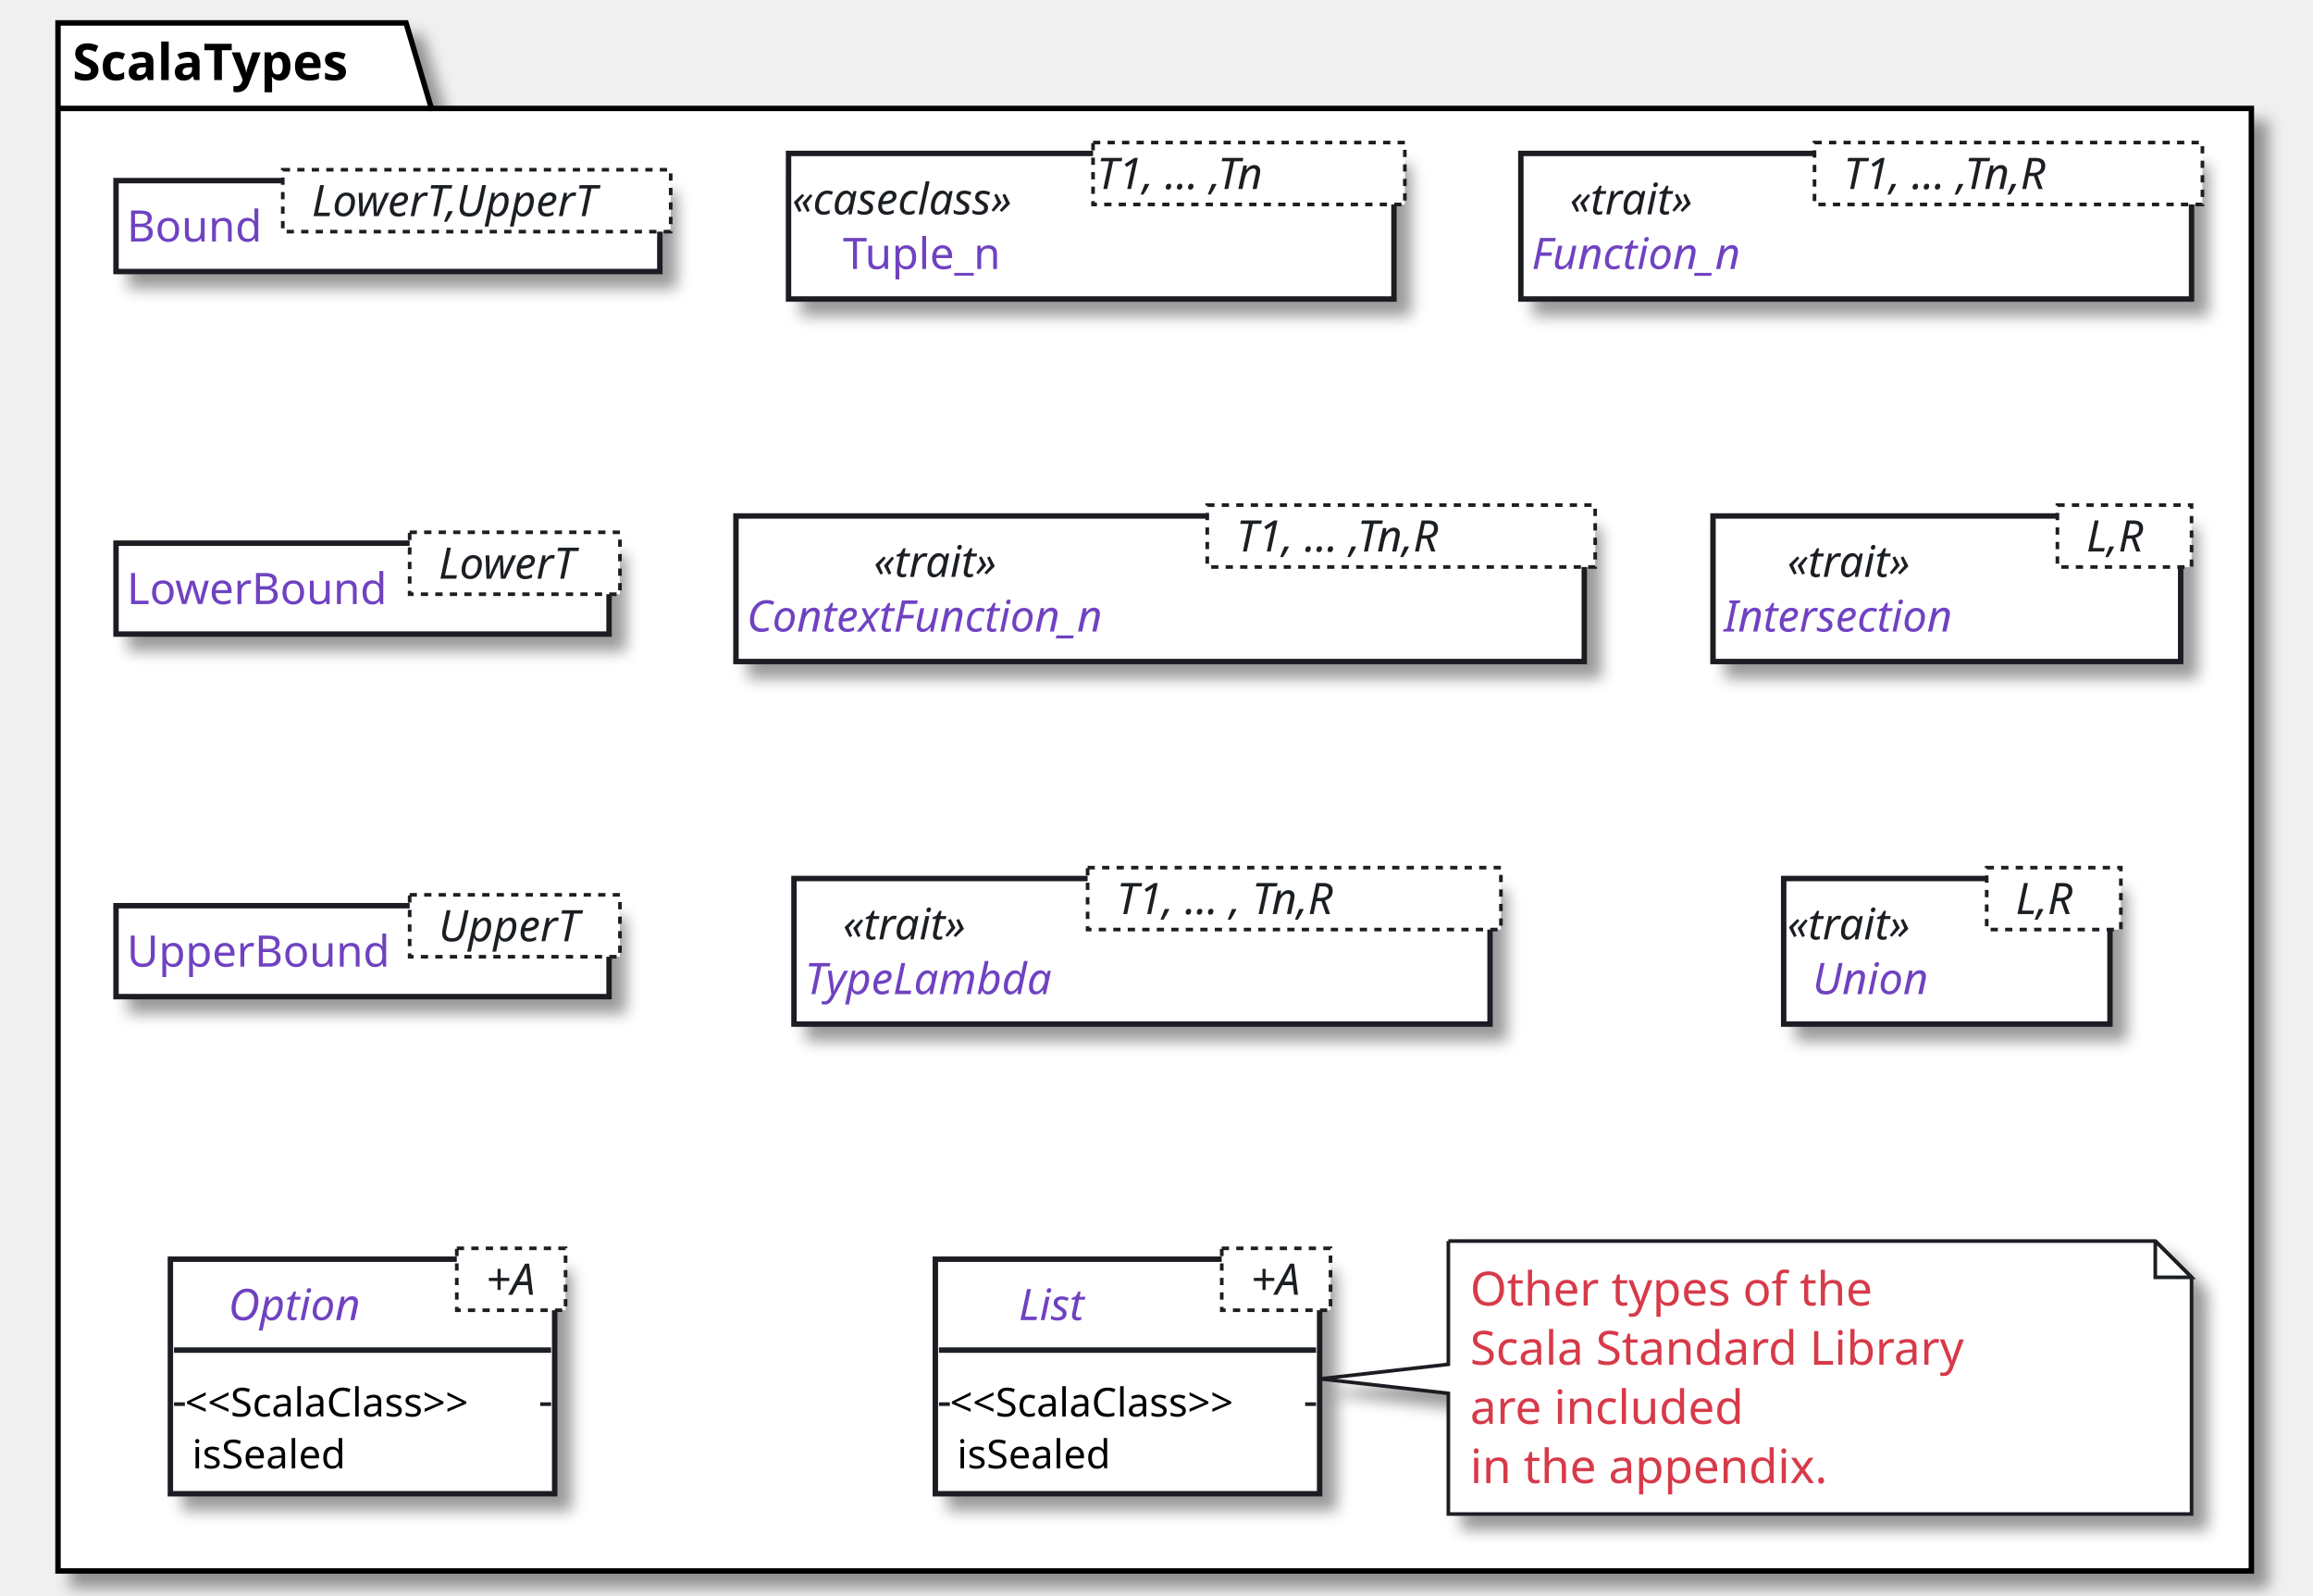
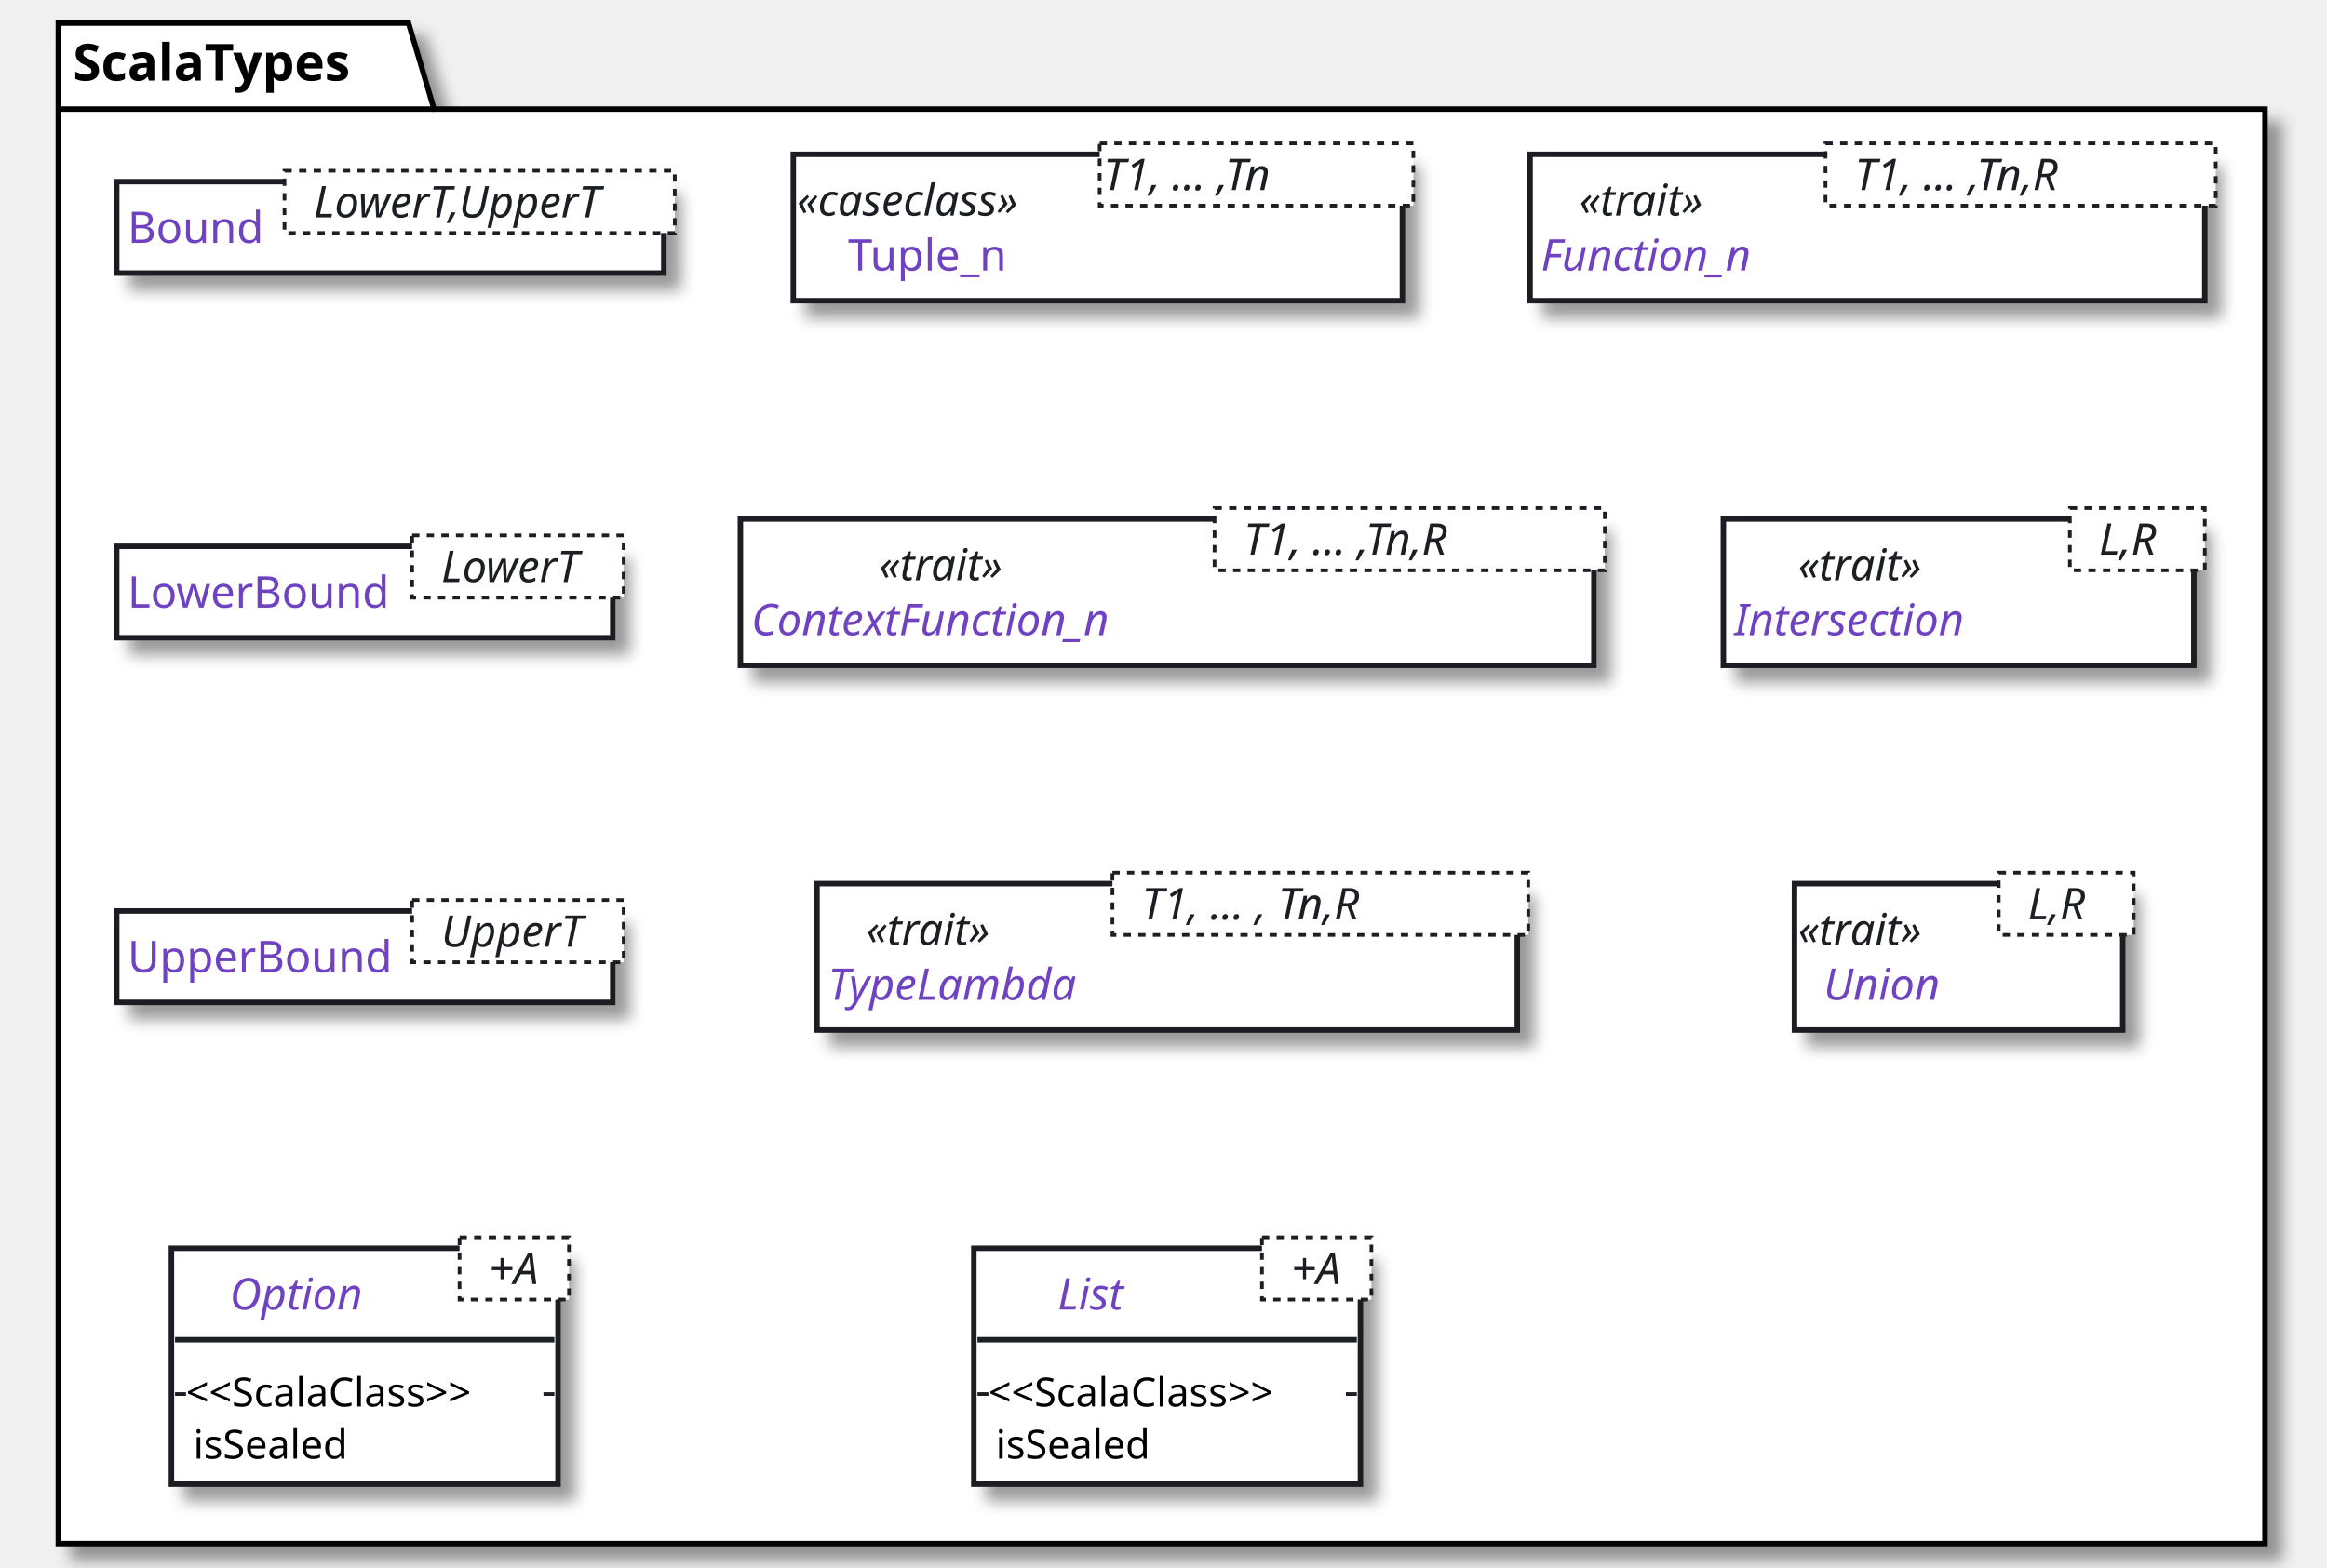
- <svg xmlns="http://www.w3.org/2000/svg" contentScriptType="application/ecmascript" contentStyleType="text/css" height="440px" preserveAspectRatio="none" style="width:638px;height:440px;" version="1.1" viewBox="0 0 638 440" width="638px" zoomAndPan="magnify">
+ <svg xmlns="http://www.w3.org/2000/svg" contentScriptType="application/ecmascript" contentStyleType="text/css" height="430px" preserveAspectRatio="none" style="width:638px;height:430px;" version="1.1" viewBox="0 0 638 430" width="638px" zoomAndPan="magnify">
  <defs>
-     <filter height="300%" id="fwbibd788ttlg" width="300%" x="-1" y="-1">
+     <filter height="300%" id="f1wilomurn5nm3" width="300%" x="-1" y="-1">
      <feGaussianBlur result="blurOut" stdDeviation="2.0" />
      <feColorMatrix in="blurOut" result="blurOut2" type="matrix" values="0 0 0 0 0 0 0 0 0 0 0 0 0 0 0 0 0 0 .4 0" />
      <feOffset dx="4.0" dy="4.0" in="blurOut2" result="blurOut3" />
      <feBlend in="SourceGraphic" in2="blurOut3" mode="normal" />
    </filter>
  </defs>
  <g>
-     <polygon fill="#FFFFFF" filter="url(#fwbibd788ttlg)" points="16,6.32,112,6.32,119,29.908,621,29.908,621,433.32,16,433.32,16,6.32" style="stroke: #000000; stroke-width: 1.5;" />
-     <line style="stroke: #000000; stroke-width: 1.5;" x1="16" x2="119" y1="29.908" y2="29.908" />
-     <text fill="#000000" font-family="Source Code Pro" font-size="14" font-weight="bold" lengthAdjust="spacingAndGlyphs" textLength="90" x="20" y="22.088">ScalaTypes</text>
-     <rect codeLine="3" fill="#FFFFFF" filter="url(#fwbibd788ttlg)" height="40.151" id="Function_n" style="stroke: #1B1F23; stroke-width: 1.5;" width="185" x="419.5" y="42.32" />
-     <text fill="#1B1F23" font-family="Source Code Pro" font-size="12" font-style="italic" lengthAdjust="spacingAndGlyphs" textLength="49" x="433" y="59.121">«trait»</text>
-     <text fill="#6F42C1" font-family="Source Code Pro" font-size="12" font-style="italic" lengthAdjust="spacingAndGlyphs" textLength="70" x="422.5" y="74.197">Function_n</text>
-     <rect fill="#FFFFFF" height="17.076" style="stroke: #1B1F23; stroke-width: 1.0; stroke-dasharray: 2.0,2.0;" width="107" x="500.5" y="39.32" />
-     <text fill="#1B1F23" font-family="Source Code Pro" font-size="12" font-style="italic" lengthAdjust="spacingAndGlyphs" textLength="91" x="508.5" y="52.121">T1, ... ,Tn,R</text>
-     <rect codeLine="4" fill="#FFFFFF" filter="url(#fwbibd788ttlg)" height="40.151" id="Tuple_n" style="stroke: #1B1F23; stroke-width: 1.5;" width="167" x="217.5" y="42.32" />
-     <text fill="#1B1F23" font-family="Source Code Pro" font-size="12" font-style="italic" lengthAdjust="spacingAndGlyphs" textLength="77" x="218.5" y="59.121">«caseclass»</text>
-     <text fill="#6F42C1" font-family="Source Code Pro" font-size="12" lengthAdjust="spacingAndGlyphs" textLength="49" x="232.5" y="74.197">Tuple_n</text>
-     <rect fill="#FFFFFF" height="17.076" style="stroke: #1B1F23; stroke-width: 1.0; stroke-dasharray: 2.0,2.0;" width="86" x="301.5" y="39.32" />
-     <text fill="#1B1F23" font-family="Source Code Pro" font-size="12" font-style="italic" lengthAdjust="spacingAndGlyphs" textLength="77" x="302.5" y="52.121">T1, ... ,Tn</text>
-     <rect codeLine="7" fill="#FFFFFF" filter="url(#fwbibd788ttlg)" height="40.151" id="Union" style="stroke: #1B1F23; stroke-width: 1.5;" width="90" x="492" y="242.32" />
-     <text fill="#1B1F23" font-family="Source Code Pro" font-size="12" font-style="italic" lengthAdjust="spacingAndGlyphs" textLength="49" x="493" y="259.121">«trait»</text>
-     <text fill="#6F42C1" font-family="Source Code Pro" font-size="12" font-style="italic" lengthAdjust="spacingAndGlyphs" textLength="35" x="500" y="274.197">Union</text>
-     <rect fill="#FFFFFF" height="17.076" style="stroke: #1B1F23; stroke-width: 1.0; stroke-dasharray: 2.0,2.0;" width="37" x="548" y="239.32" />
-     <text fill="#1B1F23" font-family="Source Code Pro" font-size="12" font-style="italic" lengthAdjust="spacingAndGlyphs" textLength="21" x="556" y="252.121">L,R</text>
-     <rect codeLine="8" fill="#FFFFFF" filter="url(#fwbibd788ttlg)" height="40.151" id="Intersection" style="stroke: #1B1F23; stroke-width: 1.5;" width="129" x="472.5" y="142.32" />
-     <text fill="#1B1F23" font-family="Source Code Pro" font-size="12" font-style="italic" lengthAdjust="spacingAndGlyphs" textLength="49" x="493" y="159.121">«trait»</text>
-     <text fill="#6F42C1" font-family="Source Code Pro" font-size="12" font-style="italic" lengthAdjust="spacingAndGlyphs" textLength="84" x="475.5" y="174.197">Intersection</text>
-     <rect fill="#FFFFFF" height="17.076" style="stroke: #1B1F23; stroke-width: 1.0; stroke-dasharray: 2.0,2.0;" width="37" x="567.5" y="139.32" />
-     <text fill="#1B1F23" font-family="Source Code Pro" font-size="12" font-style="italic" lengthAdjust="spacingAndGlyphs" textLength="21" x="575.5" y="152.121">L,R</text>
-     <rect codeLine="9" fill="#FFFFFF" filter="url(#fwbibd788ttlg)" height="40.151" id="ContextFunction_n" style="stroke: #1B1F23; stroke-width: 1.5;" width="234" x="203" y="142.32" />
-     <text fill="#1B1F23" font-family="Source Code Pro" font-size="12" font-style="italic" lengthAdjust="spacingAndGlyphs" textLength="49" x="241" y="159.121">«trait»</text>
-     <text fill="#6F42C1" font-family="Source Code Pro" font-size="12" font-style="italic" lengthAdjust="spacingAndGlyphs" textLength="119" x="206" y="174.197">ContextFunction_n</text>
-     <rect fill="#FFFFFF" height="17.076" style="stroke: #1B1F23; stroke-width: 1.0; stroke-dasharray: 2.0,2.0;" width="107" x="333" y="139.32" />
-     <text fill="#1B1F23" font-family="Source Code Pro" font-size="12" font-style="italic" lengthAdjust="spacingAndGlyphs" textLength="91" x="341" y="152.121">T1, ... ,Tn,R</text>
-     <rect codeLine="10" fill="#FFFFFF" filter="url(#fwbibd788ttlg)" height="40.151" id="TypeLambda" style="stroke: #1B1F23; stroke-width: 1.5;" width="192" x="219" y="242.32" />
-     <text fill="#1B1F23" font-family="Source Code Pro" font-size="12" font-style="italic" lengthAdjust="spacingAndGlyphs" textLength="49" x="232.5" y="259.121">«trait»</text>
-     <text fill="#6F42C1" font-family="Source Code Pro" font-size="12" font-style="italic" lengthAdjust="spacingAndGlyphs" textLength="70" x="222" y="274.197">TypeLambda</text>
-     <rect fill="#FFFFFF" height="17.076" style="stroke: #1B1F23; stroke-width: 1.0; stroke-dasharray: 2.0,2.0;" width="114" x="300" y="239.32" />
-     <text fill="#1B1F23" font-family="Source Code Pro" font-size="12" font-style="italic" lengthAdjust="spacingAndGlyphs" textLength="98" x="308" y="252.121">T1, ... , Tn,R</text>
-     <rect codeLine="11" fill="#FFFFFF" filter="url(#fwbibd788ttlg)" height="25.076" id="Bound" style="stroke: #1B1F23; stroke-width: 1.5;" width="150" x="32" y="49.82" />
-     <text fill="#6F42C1" font-family="Source Code Pro" font-size="12" lengthAdjust="spacingAndGlyphs" textLength="35" x="35" y="66.621">Bound</text>
-     <rect fill="#FFFFFF" height="17.076" style="stroke: #1B1F23; stroke-width: 1.0; stroke-dasharray: 2.0,2.0;" width="107" x="78" y="46.82" />
-     <text fill="#1B1F23" font-family="Source Code Pro" font-size="12" font-style="italic" lengthAdjust="spacingAndGlyphs" textLength="91" x="86" y="59.621">LowerT,UpperT</text>
-     <rect codeLine="12" fill="#FFFFFF" filter="url(#fwbibd788ttlg)" height="25.076" id="LowerBound" style="stroke: #1B1F23; stroke-width: 1.5;" width="136" x="32" y="149.82" />
-     <text fill="#6F42C1" font-family="Source Code Pro" font-size="12" lengthAdjust="spacingAndGlyphs" textLength="70" x="35" y="166.621">LowerBound</text>
-     <rect fill="#FFFFFF" height="17.076" style="stroke: #1B1F23; stroke-width: 1.0; stroke-dasharray: 2.0,2.0;" width="58" x="113" y="146.82" />
-     <text fill="#1B1F23" font-family="Source Code Pro" font-size="12" font-style="italic" lengthAdjust="spacingAndGlyphs" textLength="42" x="121" y="159.621">LowerT</text>
-     <rect codeLine="13" fill="#FFFFFF" filter="url(#fwbibd788ttlg)" height="25.076" id="UpperBound" style="stroke: #1B1F23; stroke-width: 1.5;" width="136" x="32" y="249.82" />
-     <text fill="#6F42C1" font-family="Source Code Pro" font-size="12" lengthAdjust="spacingAndGlyphs" textLength="70" x="35" y="266.621">UpperBound</text>
-     <rect fill="#FFFFFF" height="17.076" style="stroke: #1B1F23; stroke-width: 1.0; stroke-dasharray: 2.0,2.0;" width="58" x="113" y="246.82" />
-     <text fill="#1B1F23" font-family="Source Code Pro" font-size="12" font-style="italic" lengthAdjust="spacingAndGlyphs" textLength="42" x="121" y="259.621">UpperT</text>
-     <rect codeLine="24" fill="#FFFFFF" filter="url(#fwbibd788ttlg)" height="64.695" id="List" style="stroke: #1B1F23; stroke-width: 1.5;" width="106" x="258" y="347.32" />
-     <text fill="#6F42C1" font-family="Source Code Pro" font-size="12" font-style="italic" lengthAdjust="spacingAndGlyphs" textLength="28" x="281" y="364.121">List</text>
-     <rect fill="#FFFFFF" height="17.076" style="stroke: #1B1F23; stroke-width: 1.0; stroke-dasharray: 2.0,2.0;" width="30" x="337" y="344.32" />
-     <text fill="#1B1F23" font-family="Source Code Pro" font-size="12" font-style="italic" lengthAdjust="spacingAndGlyphs" textLength="14" x="345" y="357.121">+A</text>
-     <line style="stroke: #1B1F23; stroke-width: 1.5;" x1="259" x2="363" y1="372.396" y2="372.396" />
-     <text fill="#000000" font-family="Source Code Pro" font-size="11" lengthAdjust="spacingAndGlyphs" textLength="56" x="264" y="405.016">isSealed</text>
-     <line style="stroke: #1B1F23; stroke-width: 1.0;" x1="259" x2="262" y1="387.3" y2="387.3" />
-     <text fill="#000000" font-family="Source Code Pro" font-size="11" lengthAdjust="spacingAndGlyphs" textLength="98" x="262" y="390.706">&lt;&lt;ScalaClass&gt;&gt;</text>
-     <line style="stroke: #1B1F23; stroke-width: 1.0;" x1="360" x2="363" y1="387.3" y2="387.3" />
-     <rect codeLine="29" fill="#FFFFFF" filter="url(#fwbibd788ttlg)" height="64.695" id="Option" style="stroke: #1B1F23; stroke-width: 1.5;" width="106" x="47" y="347.32" />
-     <text fill="#6F42C1" font-family="Source Code Pro" font-size="12" font-style="italic" lengthAdjust="spacingAndGlyphs" textLength="42" x="63" y="364.121">Option</text>
-     <rect fill="#FFFFFF" height="17.076" style="stroke: #1B1F23; stroke-width: 1.0; stroke-dasharray: 2.0,2.0;" width="30" x="126" y="344.32" />
-     <text fill="#1B1F23" font-family="Source Code Pro" font-size="12" font-style="italic" lengthAdjust="spacingAndGlyphs" textLength="14" x="134" y="357.121">+A</text>
-     <line style="stroke: #1B1F23; stroke-width: 1.5;" x1="48" x2="152" y1="372.396" y2="372.396" />
-     <text fill="#000000" font-family="Source Code Pro" font-size="11" lengthAdjust="spacingAndGlyphs" textLength="56" x="53" y="405.016">isSealed</text>
-     <line style="stroke: #1B1F23; stroke-width: 1.0;" x1="48" x2="51" y1="387.3" y2="387.3" />
-     <text fill="#000000" font-family="Source Code Pro" font-size="11" lengthAdjust="spacingAndGlyphs" textLength="98" x="51" y="390.706">&lt;&lt;ScalaClass&gt;&gt;</text>
-     <line style="stroke: #1B1F23; stroke-width: 1.0;" x1="149" x2="152" y1="387.3" y2="387.3" />
-     <path d="M399.5,342.32 L399.5,376.32 L364.2,380.32 L399.5,384.32 L399.5,417.61 A0,0 0 0 0 399.5,417.61 L604.5,417.61 A0,0 0 0 0 604.5,417.61 L604.5,352.32 L594.5,342.32 L399.5,342.32 A0,0 0 0 0 399.5,342.32 " fill="#FFFFFF" filter="url(#fwbibd788ttlg)" style="stroke: #1B1F23; stroke-width: 1.0;" />
-     <path d="M594.5,342.32 L594.5,352.32 L604.5,352.32 L594.5,342.32 " fill="#FFFFFF" style="stroke: #1B1F23; stroke-width: 1.0;" />
-     <text fill="#D73A49" font-family="Source Code Pro" font-size="13" lengthAdjust="spacingAndGlyphs" textLength="144" x="405.5" y="360.097">Other types of the</text>
-     <text fill="#D73A49" font-family="Source Code Pro" font-size="13" lengthAdjust="spacingAndGlyphs" textLength="176" x="405.5" y="376.42">Scala Standard Library</text>
-     <text fill="#D73A49" font-family="Source Code Pro" font-size="13" lengthAdjust="spacingAndGlyphs" textLength="96" x="405.5" y="392.742">are included</text>
-     <text fill="#D73A49" font-family="Source Code Pro" font-size="13" lengthAdjust="spacingAndGlyphs" textLength="128" x="405.5" y="409.065">in the appendix.</text>
+     <polygon fill="#FFFFFF" filter="url(#f1wilomurn5nm3)" points="16,6.32,112,6.32,119,29.908,621,29.908,621,423.32,16,423.32,16,6.32" style="stroke:#000000;stroke-width:1.5;" />
+     <line style="stroke:#000000;stroke-width:1.5;" x1="16" x2="119" y1="29.908" y2="29.908" />
+     <text fill="#000000" font-family="Source Code Pro" font-size="14" font-weight="bold" lengthAdjust="spacing" textLength="90" x="20" y="22.088">ScalaTypes</text>
+     <rect codeLine="3" fill="#FFFFFF" filter="url(#f1wilomurn5nm3)" height="40.151" id="Function_n" style="stroke:#1B1F23;stroke-width:1.5;" width="185" x="419.5" y="42.32" />
+     <text fill="#1B1F23" font-family="Source Code Pro" font-size="12" font-style="italic" lengthAdjust="spacing" textLength="49" x="433" y="59.121">«trait»</text>
+     <text fill="#6F42C1" font-family="Source Code Pro" font-size="12" font-style="italic" lengthAdjust="spacing" textLength="70" x="422.5" y="74.197">Function_n</text>
+     <rect fill="#FFFFFF" height="17.076" style="stroke:#1B1F23;stroke-width:1.0;stroke-dasharray:2.0,2.0;" width="107" x="500.5" y="39.32" />
+     <text fill="#1B1F23" font-family="Source Code Pro" font-size="12" font-style="italic" lengthAdjust="spacing" textLength="91" x="508.5" y="52.121">T1, ... ,Tn,R</text>
+     <rect codeLine="4" fill="#FFFFFF" filter="url(#f1wilomurn5nm3)" height="40.151" id="Tuple_n" style="stroke:#1B1F23;stroke-width:1.5;" width="167" x="217.5" y="42.32" />
+     <text fill="#1B1F23" font-family="Source Code Pro" font-size="12" font-style="italic" lengthAdjust="spacing" textLength="77" x="218.5" y="59.121">«caseclass»</text>
+     <text fill="#6F42C1" font-family="Source Code Pro" font-size="12" lengthAdjust="spacing" textLength="49" x="232.5" y="74.197">Tuple_n</text>
+     <rect fill="#FFFFFF" height="17.076" style="stroke:#1B1F23;stroke-width:1.0;stroke-dasharray:2.0,2.0;" width="86" x="301.5" y="39.32" />
+     <text fill="#1B1F23" font-family="Source Code Pro" font-size="12" font-style="italic" lengthAdjust="spacing" textLength="77" x="302.5" y="52.121">T1, ... ,Tn</text>
+     <rect codeLine="7" fill="#FFFFFF" filter="url(#f1wilomurn5nm3)" height="40.151" id="Union" style="stroke:#1B1F23;stroke-width:1.5;" width="90" x="492" y="242.32" />
+     <text fill="#1B1F23" font-family="Source Code Pro" font-size="12" font-style="italic" lengthAdjust="spacing" textLength="49" x="493" y="259.121">«trait»</text>
+     <text fill="#6F42C1" font-family="Source Code Pro" font-size="12" font-style="italic" lengthAdjust="spacing" textLength="35" x="500" y="274.197">Union</text>
+     <rect fill="#FFFFFF" height="17.076" style="stroke:#1B1F23;stroke-width:1.0;stroke-dasharray:2.0,2.0;" width="37" x="548" y="239.32" />
+     <text fill="#1B1F23" font-family="Source Code Pro" font-size="12" font-style="italic" lengthAdjust="spacing" textLength="21" x="556" y="252.121">L,R</text>
+     <rect codeLine="8" fill="#FFFFFF" filter="url(#f1wilomurn5nm3)" height="40.151" id="Intersection" style="stroke:#1B1F23;stroke-width:1.5;" width="129" x="472.5" y="142.32" />
+     <text fill="#1B1F23" font-family="Source Code Pro" font-size="12" font-style="italic" lengthAdjust="spacing" textLength="49" x="493" y="159.121">«trait»</text>
+     <text fill="#6F42C1" font-family="Source Code Pro" font-size="12" font-style="italic" lengthAdjust="spacing" textLength="84" x="475.5" y="174.197">Intersection</text>
+     <rect fill="#FFFFFF" height="17.076" style="stroke:#1B1F23;stroke-width:1.0;stroke-dasharray:2.0,2.0;" width="37" x="567.5" y="139.32" />
+     <text fill="#1B1F23" font-family="Source Code Pro" font-size="12" font-style="italic" lengthAdjust="spacing" textLength="21" x="575.5" y="152.121">L,R</text>
+     <rect codeLine="9" fill="#FFFFFF" filter="url(#f1wilomurn5nm3)" height="40.151" id="ContextFunction_n" style="stroke:#1B1F23;stroke-width:1.5;" width="234" x="203" y="142.32" />
+     <text fill="#1B1F23" font-family="Source Code Pro" font-size="12" font-style="italic" lengthAdjust="spacing" textLength="49" x="241" y="159.121">«trait»</text>
+     <text fill="#6F42C1" font-family="Source Code Pro" font-size="12" font-style="italic" lengthAdjust="spacing" textLength="119" x="206" y="174.197">ContextFunction_n</text>
+     <rect fill="#FFFFFF" height="17.076" style="stroke:#1B1F23;stroke-width:1.0;stroke-dasharray:2.0,2.0;" width="107" x="333" y="139.32" />
+     <text fill="#1B1F23" font-family="Source Code Pro" font-size="12" font-style="italic" lengthAdjust="spacing" textLength="91" x="341" y="152.121">T1, ... ,Tn,R</text>
+     <rect codeLine="10" fill="#FFFFFF" filter="url(#f1wilomurn5nm3)" height="40.151" id="TypeLambda" style="stroke:#1B1F23;stroke-width:1.5;" width="192" x="224" y="242.32" />
+     <text fill="#1B1F23" font-family="Source Code Pro" font-size="12" font-style="italic" lengthAdjust="spacing" textLength="49" x="237.5" y="259.121">«trait»</text>
+     <text fill="#6F42C1" font-family="Source Code Pro" font-size="12" font-style="italic" lengthAdjust="spacing" textLength="70" x="227" y="274.197">TypeLambda</text>
+     <rect fill="#FFFFFF" height="17.076" style="stroke:#1B1F23;stroke-width:1.0;stroke-dasharray:2.0,2.0;" width="114" x="305" y="239.32" />
+     <text fill="#1B1F23" font-family="Source Code Pro" font-size="12" font-style="italic" lengthAdjust="spacing" textLength="98" x="313" y="252.121">T1, ... , Tn,R</text>
+     <rect codeLine="11" fill="#FFFFFF" filter="url(#f1wilomurn5nm3)" height="25.076" id="Bound" style="stroke:#1B1F23;stroke-width:1.5;" width="150" x="32" y="49.82" />
+     <text fill="#6F42C1" font-family="Source Code Pro" font-size="12" lengthAdjust="spacing" textLength="35" x="35" y="66.621">Bound</text>
+     <rect fill="#FFFFFF" height="17.076" style="stroke:#1B1F23;stroke-width:1.0;stroke-dasharray:2.0,2.0;" width="107" x="78" y="46.82" />
+     <text fill="#1B1F23" font-family="Source Code Pro" font-size="12" font-style="italic" lengthAdjust="spacing" textLength="91" x="86" y="59.621">LowerT,UpperT</text>
+     <rect codeLine="12" fill="#FFFFFF" filter="url(#f1wilomurn5nm3)" height="25.076" id="LowerBound" style="stroke:#1B1F23;stroke-width:1.5;" width="136" x="32" y="149.82" />
+     <text fill="#6F42C1" font-family="Source Code Pro" font-size="12" lengthAdjust="spacing" textLength="70" x="35" y="166.621">LowerBound</text>
+     <rect fill="#FFFFFF" height="17.076" style="stroke:#1B1F23;stroke-width:1.0;stroke-dasharray:2.0,2.0;" width="58" x="113" y="146.82" />
+     <text fill="#1B1F23" font-family="Source Code Pro" font-size="12" font-style="italic" lengthAdjust="spacing" textLength="42" x="121" y="159.621">LowerT</text>
+     <rect codeLine="13" fill="#FFFFFF" filter="url(#f1wilomurn5nm3)" height="25.076" id="UpperBound" style="stroke:#1B1F23;stroke-width:1.5;" width="136" x="32" y="249.82" />
+     <text fill="#6F42C1" font-family="Source Code Pro" font-size="12" lengthAdjust="spacing" textLength="70" x="35" y="266.621">UpperBound</text>
+     <rect fill="#FFFFFF" height="17.076" style="stroke:#1B1F23;stroke-width:1.0;stroke-dasharray:2.0,2.0;" width="58" x="113" y="246.82" />
+     <text fill="#1B1F23" font-family="Source Code Pro" font-size="12" font-style="italic" lengthAdjust="spacing" textLength="42" x="121" y="259.621">UpperT</text>
+     <rect codeLine="24" fill="#FFFFFF" filter="url(#f1wilomurn5nm3)" height="64.695" id="List" style="stroke:#1B1F23;stroke-width:1.5;" width="106" x="267" y="342.32" />
+     <text fill="#6F42C1" font-family="Source Code Pro" font-size="12" font-style="italic" lengthAdjust="spacing" textLength="28" x="290" y="359.121">List</text>
+     <rect fill="#FFFFFF" height="17.076" style="stroke:#1B1F23;stroke-width:1.0;stroke-dasharray:2.0,2.0;" width="30" x="346" y="339.32" />
+     <text fill="#1B1F23" font-family="Source Code Pro" font-size="12" font-style="italic" lengthAdjust="spacing" textLength="14" x="354" y="352.121">+A</text>
+     <line style="stroke:#1B1F23;stroke-width:1.5;" x1="268" x2="372" y1="367.396" y2="367.396" />
+     <text fill="#000000" font-family="Source Code Pro" font-size="11" lengthAdjust="spacing" textLength="56" x="273" y="400.016">isSealed</text>
+     <line style="stroke:#1B1F23;stroke-width:1.0;" x1="268" x2="271" y1="382.3" y2="382.3" />
+     <text fill="#000000" font-family="Source Code Pro" font-size="11" lengthAdjust="spacing" textLength="98" x="271" y="385.706">&lt;&lt;ScalaClass&gt;&gt;</text>
+     <line style="stroke:#1B1F23;stroke-width:1.0;" x1="369" x2="372" y1="382.3" y2="382.3" />
+     <rect codeLine="29" fill="#FFFFFF" filter="url(#f1wilomurn5nm3)" height="64.695" id="Option" style="stroke:#1B1F23;stroke-width:1.5;" width="106" x="47" y="342.32" />
+     <text fill="#6F42C1" font-family="Source Code Pro" font-size="12" font-style="italic" lengthAdjust="spacing" textLength="42" x="63" y="359.121">Option</text>
+     <rect fill="#FFFFFF" height="17.076" style="stroke:#1B1F23;stroke-width:1.0;stroke-dasharray:2.0,2.0;" width="30" x="126" y="339.32" />
+     <text fill="#1B1F23" font-family="Source Code Pro" font-size="12" font-style="italic" lengthAdjust="spacing" textLength="14" x="134" y="352.121">+A</text>
+     <line style="stroke:#1B1F23;stroke-width:1.5;" x1="48" x2="152" y1="367.396" y2="367.396" />
+     <text fill="#000000" font-family="Source Code Pro" font-size="11" lengthAdjust="spacing" textLength="56" x="53" y="400.016">isSealed</text>
+     <line style="stroke:#1B1F23;stroke-width:1.0;" x1="48" x2="51" y1="382.3" y2="382.3" />
+     <text fill="#000000" font-family="Source Code Pro" font-size="11" lengthAdjust="spacing" textLength="98" x="51" y="385.706">&lt;&lt;ScalaClass&gt;&gt;</text>
+     <line style="stroke:#1B1F23;stroke-width:1.0;" x1="149" x2="152" y1="382.3" y2="382.3" />
  </g>
</svg>
